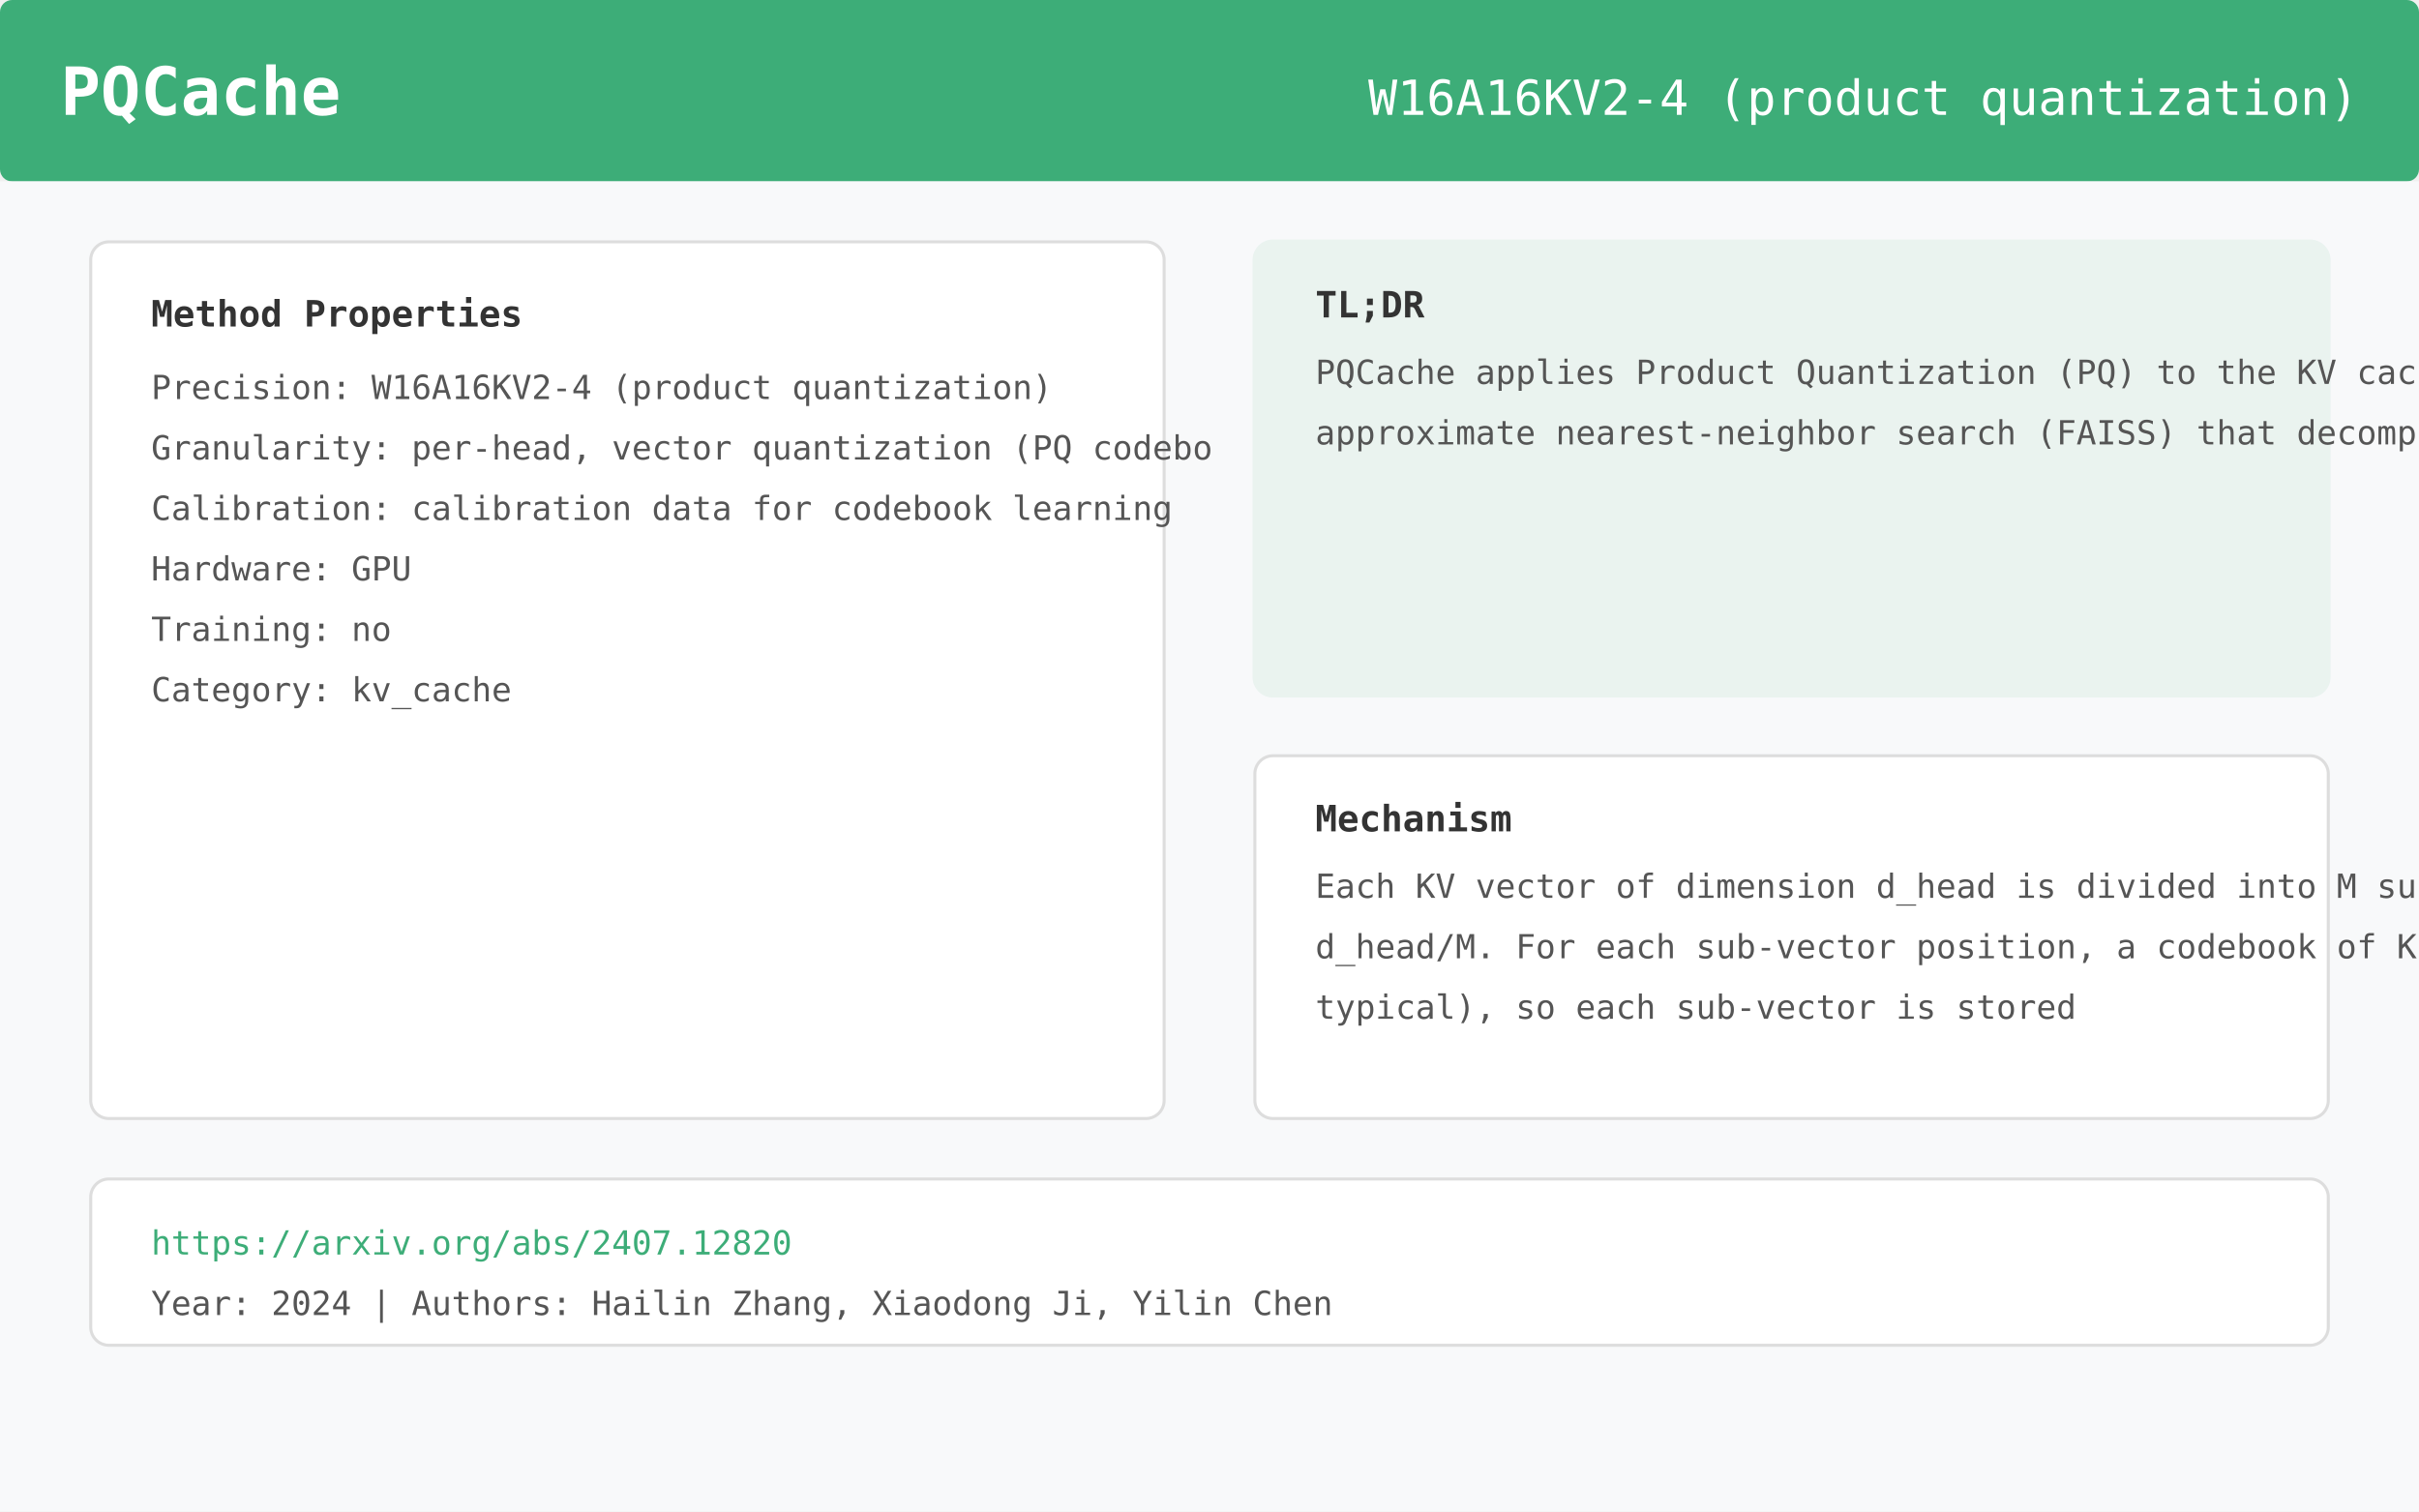
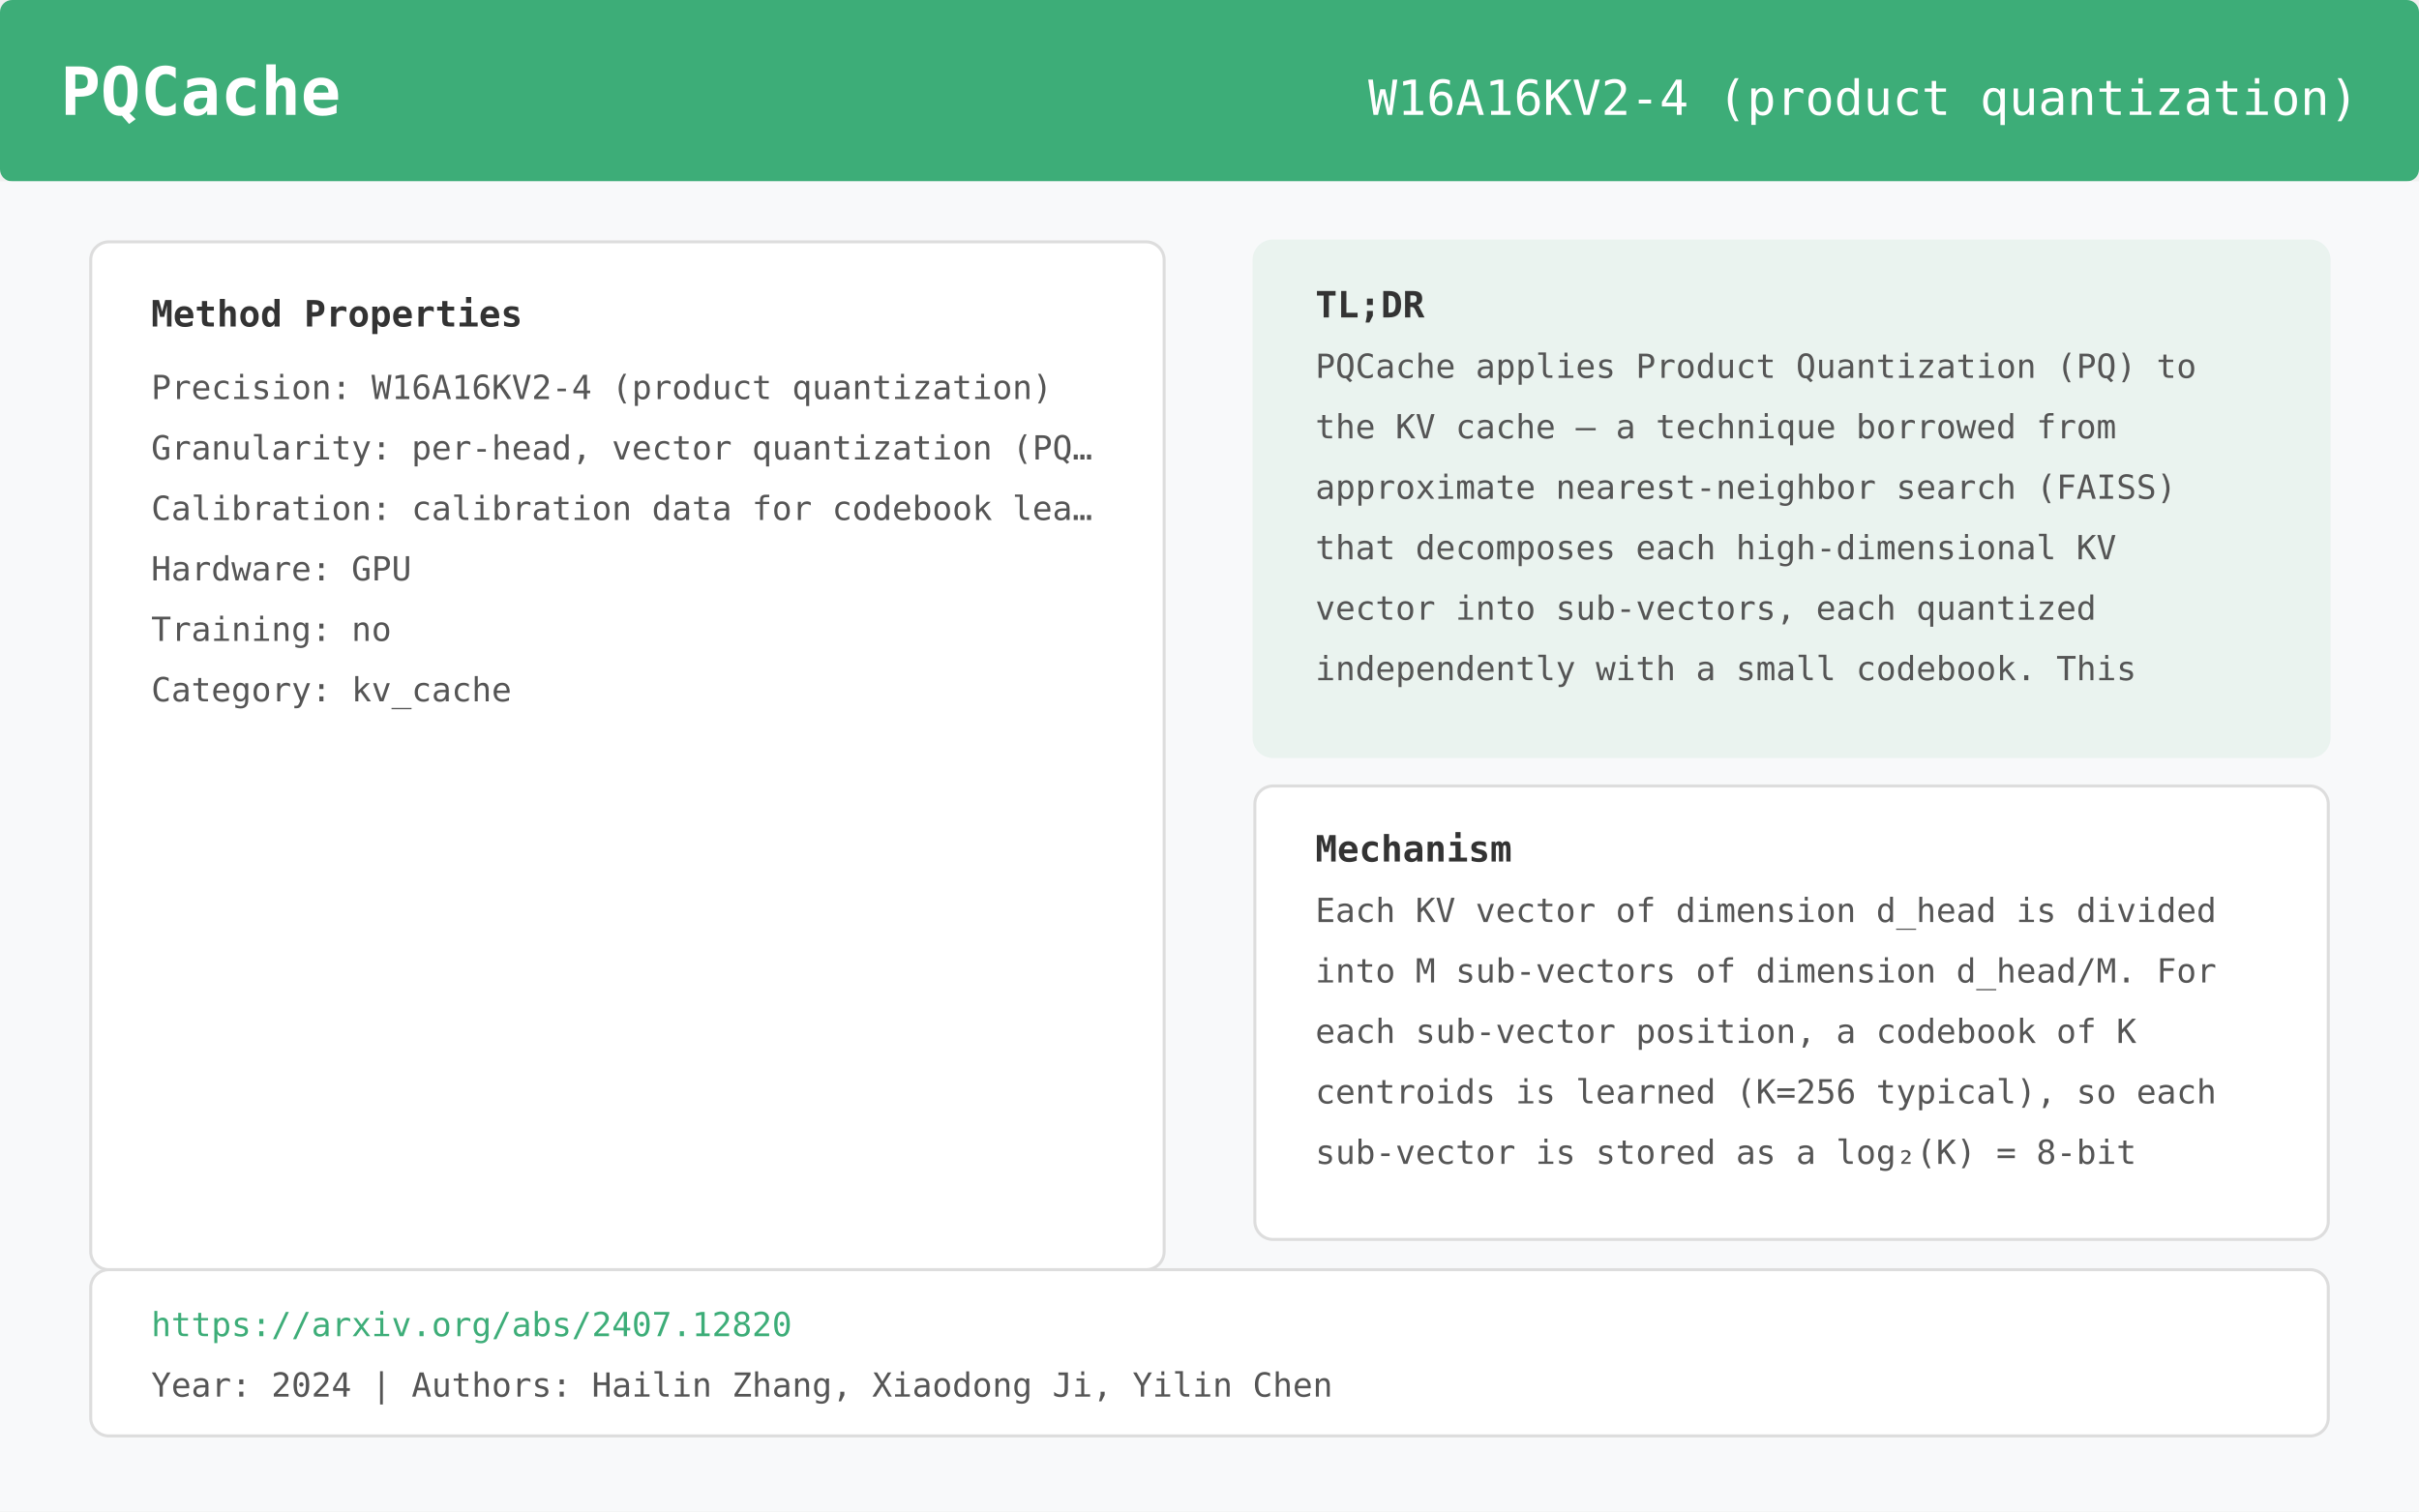
<svg xmlns="http://www.w3.org/2000/svg" viewBox="0 0 800 500" width="800" height="500">
  <rect x="0" y="0" width="800" height="60" fill="#3DAD78" rx="4" />
  <text x="20" y="38" font-family="monospace" font-size="22" font-weight="bold" fill="white">PQCache</text>
  <text x="780" y="38" font-family="monospace" font-size="16" fill="white" text-anchor="end">W16A16KV2-4 (product quantization)</text>
  <rect x="0" y="60" width="800" height="440" fill="#F8F9FA" rx="0" />
-   <rect x="30" y="80" width="355" height="290" rx="6" fill="white" stroke="#ddd" stroke-width="1" />
+   <rect x="30" y="80" width="355" height="340" rx="6" fill="white" stroke="#ddd" stroke-width="1" />
  <text x="50" y="108" font-family="monospace" font-size="12" font-weight="bold" fill="#333">Method Properties</text>
  <text x="50" y="132" font-family="monospace" font-size="11" fill="#555">Precision:    W16A16KV2-4 (product quantization)</text>
-   <text x="50" y="152" font-family="monospace" font-size="11" fill="#555">Granularity:  per-head, vector quantization (PQ codebo</text>
-   <text x="50" y="172" font-family="monospace" font-size="11" fill="#555">Calibration:  calibration data for codebook learning</text>
+   <text x="50" y="152" font-family="monospace" font-size="11" fill="#555">Granularity:  per-head, vector quantization (PQ…</text>
+   <text x="50" y="172" font-family="monospace" font-size="11" fill="#555">Calibration:  calibration data for codebook lea…</text>
  <text x="50" y="192" font-family="monospace" font-size="11" fill="#555">Hardware:     GPU</text>
  <text x="50" y="212" font-family="monospace" font-size="11" fill="#555">Training:     no</text>
  <text x="50" y="232" font-family="monospace" font-size="11" fill="#555">Category:     kv_cache</text>
-   <rect x="415" y="80" width="355" height="150" rx="6" fill="#3DAD78" opacity="0.08" stroke="#3DAD78" stroke-width="1.5" />
+   <rect x="415" y="80" width="355" height="170" rx="6" fill="#3DAD78" opacity="0.08" stroke="#3DAD78" stroke-width="1.5" />
  <text x="435" y="105" font-family="monospace" font-size="12" font-weight="bold" fill="#333">TL;DR</text>
-   <text x="435" y="127" font-family="monospace" font-size="11" fill="#555">PQCache applies Product Quantization (PQ) to the KV cache — a technique borrowed from</text>
-   <text x="435" y="147" font-family="monospace" font-size="11" fill="#555">approximate nearest-neighbor search (FAISS) that decomposes each high-dime</text>
-   <rect x="415" y="250" width="355" height="120" rx="6" fill="white" stroke="#ddd" stroke-width="1" />
-   <text x="435" y="275" font-family="monospace" font-size="12" font-weight="bold" fill="#333">Mechanism</text>
-   <text x="435" y="297" font-family="monospace" font-size="11" fill="#555">Each KV vector of dimension d_head is divided into M sub-vectors of dimension</text>
-   <text x="435" y="317" font-family="monospace" font-size="11" fill="#555">d_head/M. For each sub-vector position, a codebook of K centroids is learned (K=256</text>
-   <text x="435" y="337" font-family="monospace" font-size="11" fill="#555">typical), so each sub-vector is stored</text>
-   <rect x="30" y="390" width="740" height="55" rx="6" fill="white" stroke="#ddd" stroke-width="1" />
-   <text x="50" y="415" font-family="monospace" font-size="11" fill="#3DAD78">https://arxiv.org/abs/2407.12820</text>
-   <text x="50" y="435" font-family="monospace" font-size="11" fill="#555">Year: 2024  |  Authors: Hailin Zhang, Xiaodong Ji, Yilin Chen</text>
+   <text x="435" y="125" font-family="monospace" font-size="11" fill="#555">PQCache applies Product Quantization (PQ) to</text>
+   <text x="435" y="145" font-family="monospace" font-size="11" fill="#555">the KV cache — a technique borrowed from</text>
+   <text x="435" y="165" font-family="monospace" font-size="11" fill="#555">approximate nearest-neighbor search (FAISS)</text>
+   <text x="435" y="185" font-family="monospace" font-size="11" fill="#555">that decomposes each high-dimensional KV</text>
+   <text x="435" y="205" font-family="monospace" font-size="11" fill="#555">vector into sub-vectors, each quantized</text>
+   <text x="435" y="225" font-family="monospace" font-size="11" fill="#555">independently with a small codebook. This</text>
+   <rect x="415" y="260" width="355" height="150" rx="6" fill="white" stroke="#ddd" stroke-width="1" />
+   <text x="435" y="285" font-family="monospace" font-size="12" font-weight="bold" fill="#333">Mechanism</text>
+   <text x="435" y="305" font-family="monospace" font-size="11" fill="#555">Each KV vector of dimension d_head is divided</text>
+   <text x="435" y="325" font-family="monospace" font-size="11" fill="#555">into M sub-vectors of dimension d_head/M. For</text>
+   <text x="435" y="345" font-family="monospace" font-size="11" fill="#555">each sub-vector position, a codebook of K</text>
+   <text x="435" y="365" font-family="monospace" font-size="11" fill="#555">centroids is learned (K=256 typical), so each</text>
+   <text x="435" y="385" font-family="monospace" font-size="11" fill="#555">sub-vector is stored as a log₂(K) = 8-bit</text>
+   <rect x="30" y="420" width="740" height="55" rx="6" fill="white" stroke="#ddd" stroke-width="1" />
+   <text x="50" y="442" font-family="monospace" font-size="11" fill="#3DAD78">https://arxiv.org/abs/2407.12820</text>
+   <text x="50" y="462" font-family="monospace" font-size="11" fill="#555">Year: 2024  |  Authors: Hailin Zhang, Xiaodong Ji, Yilin Chen</text>
</svg>
